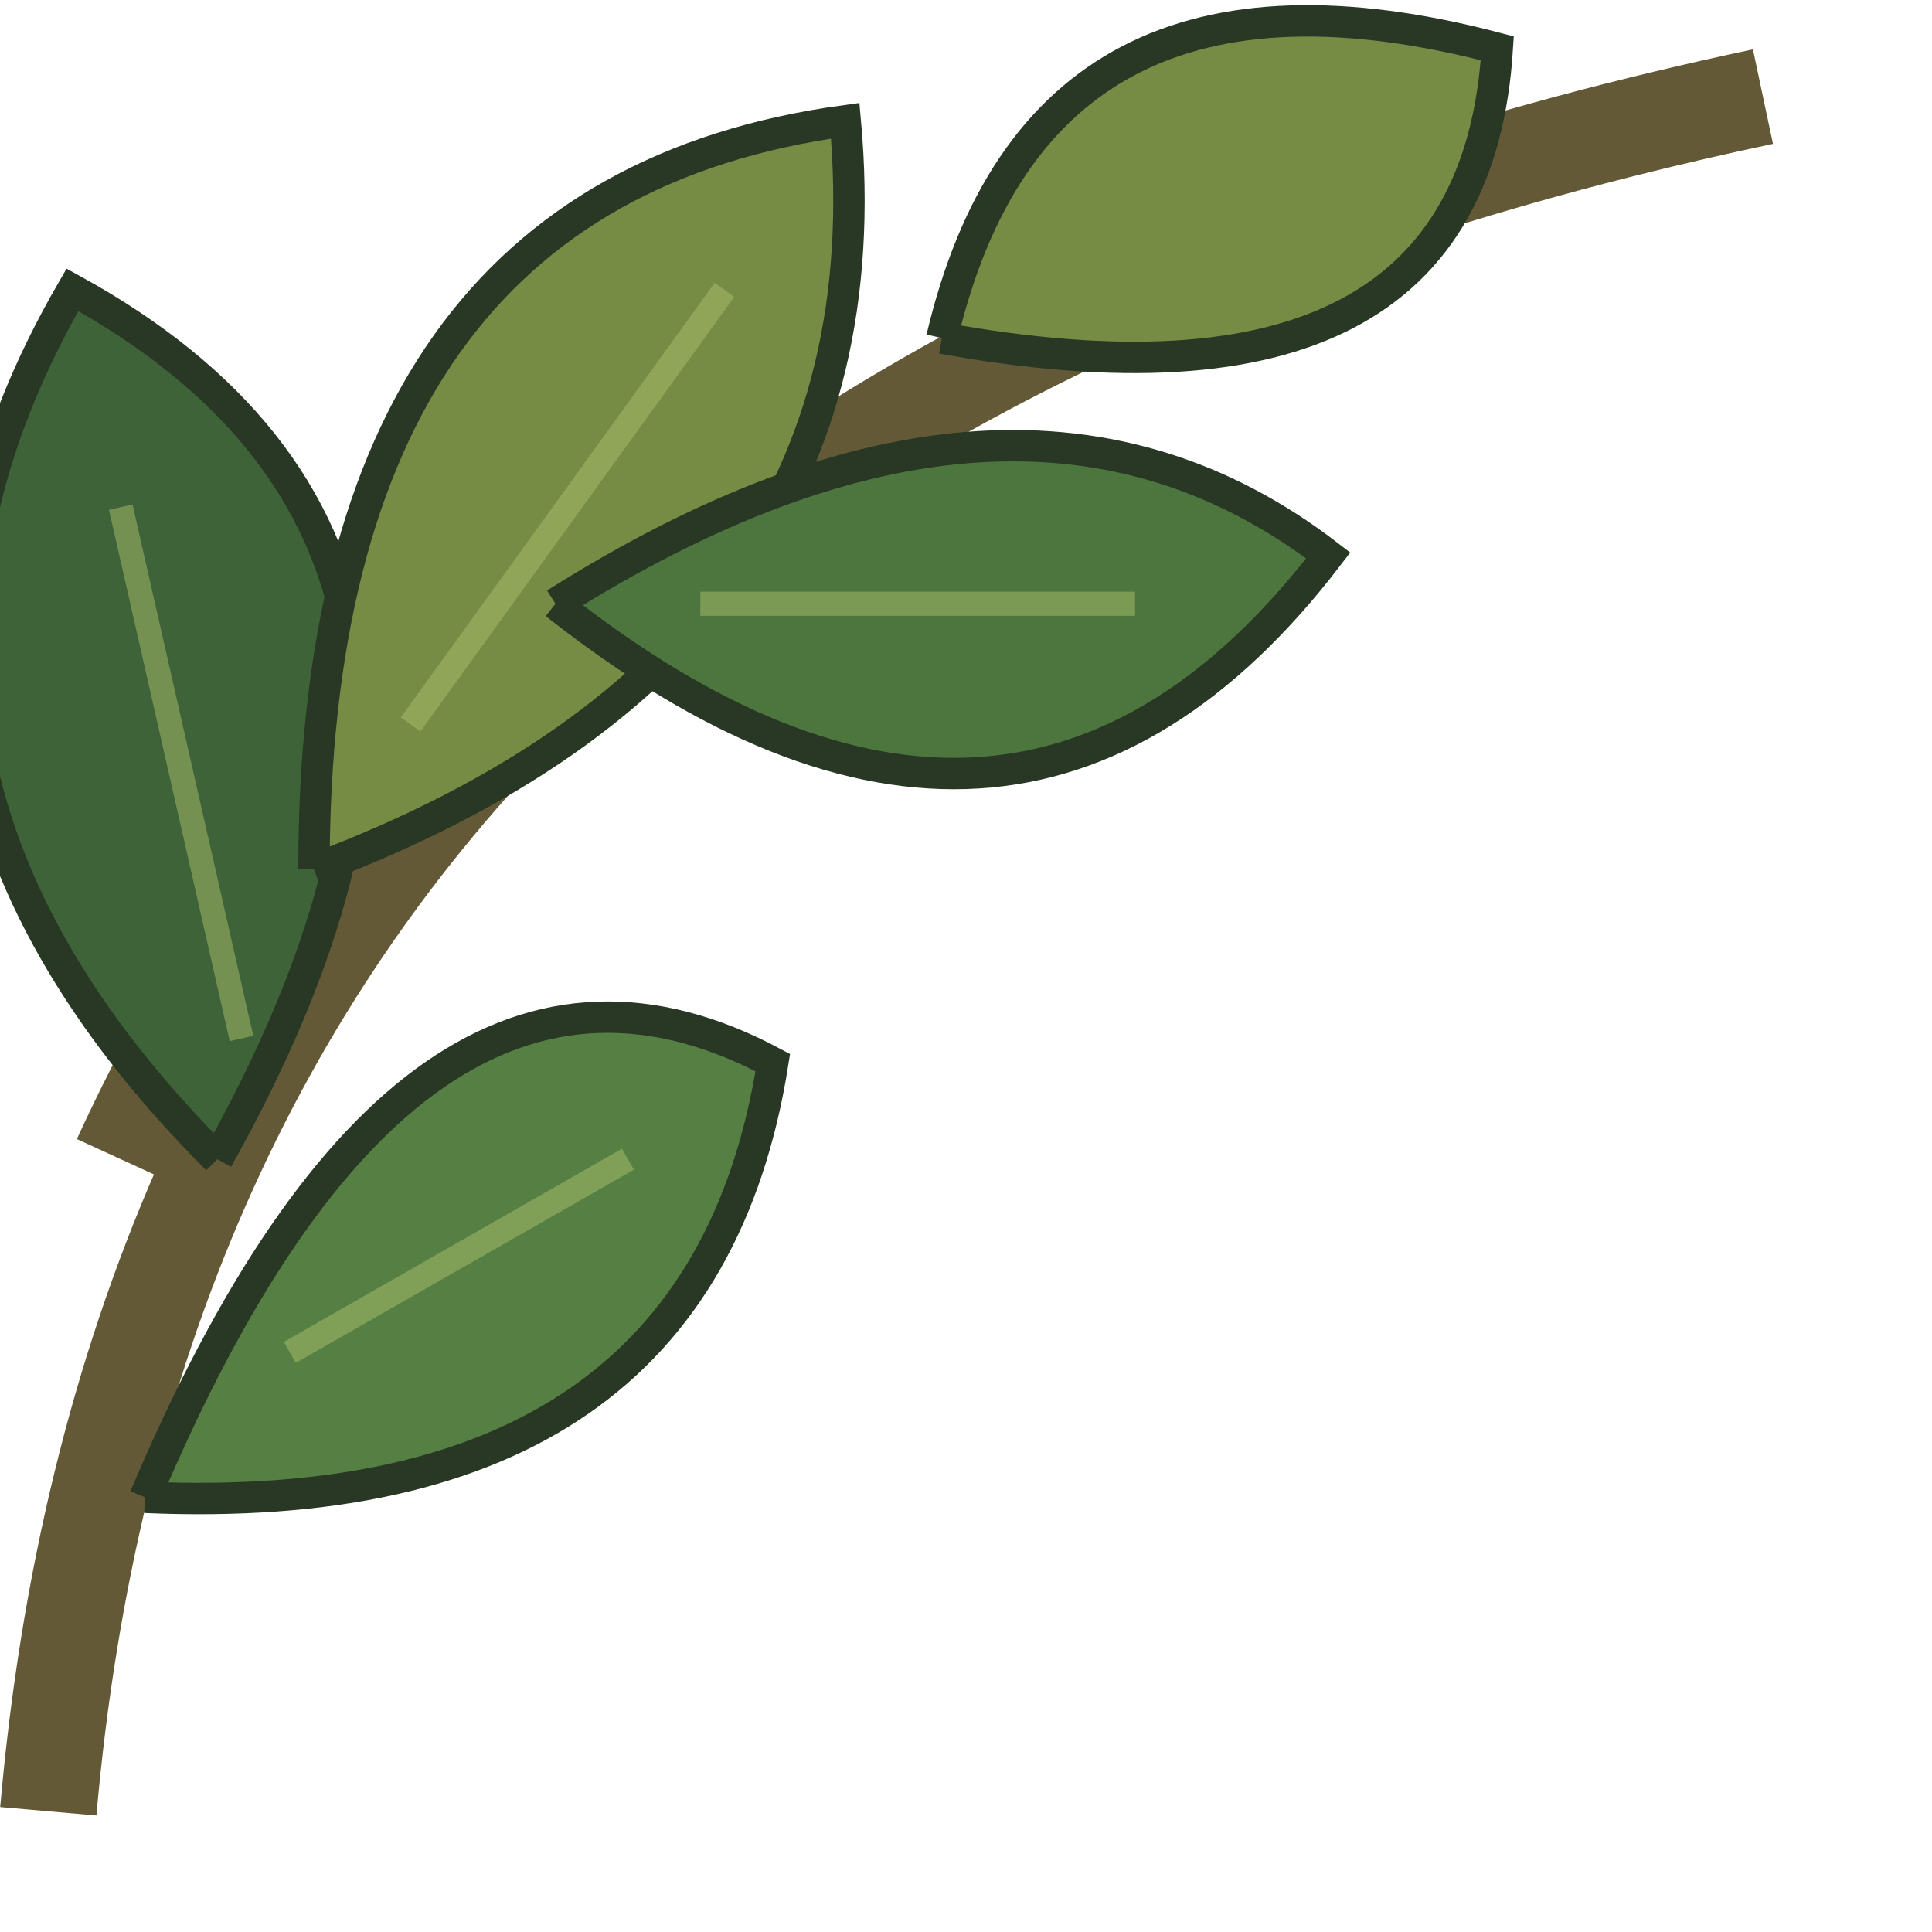
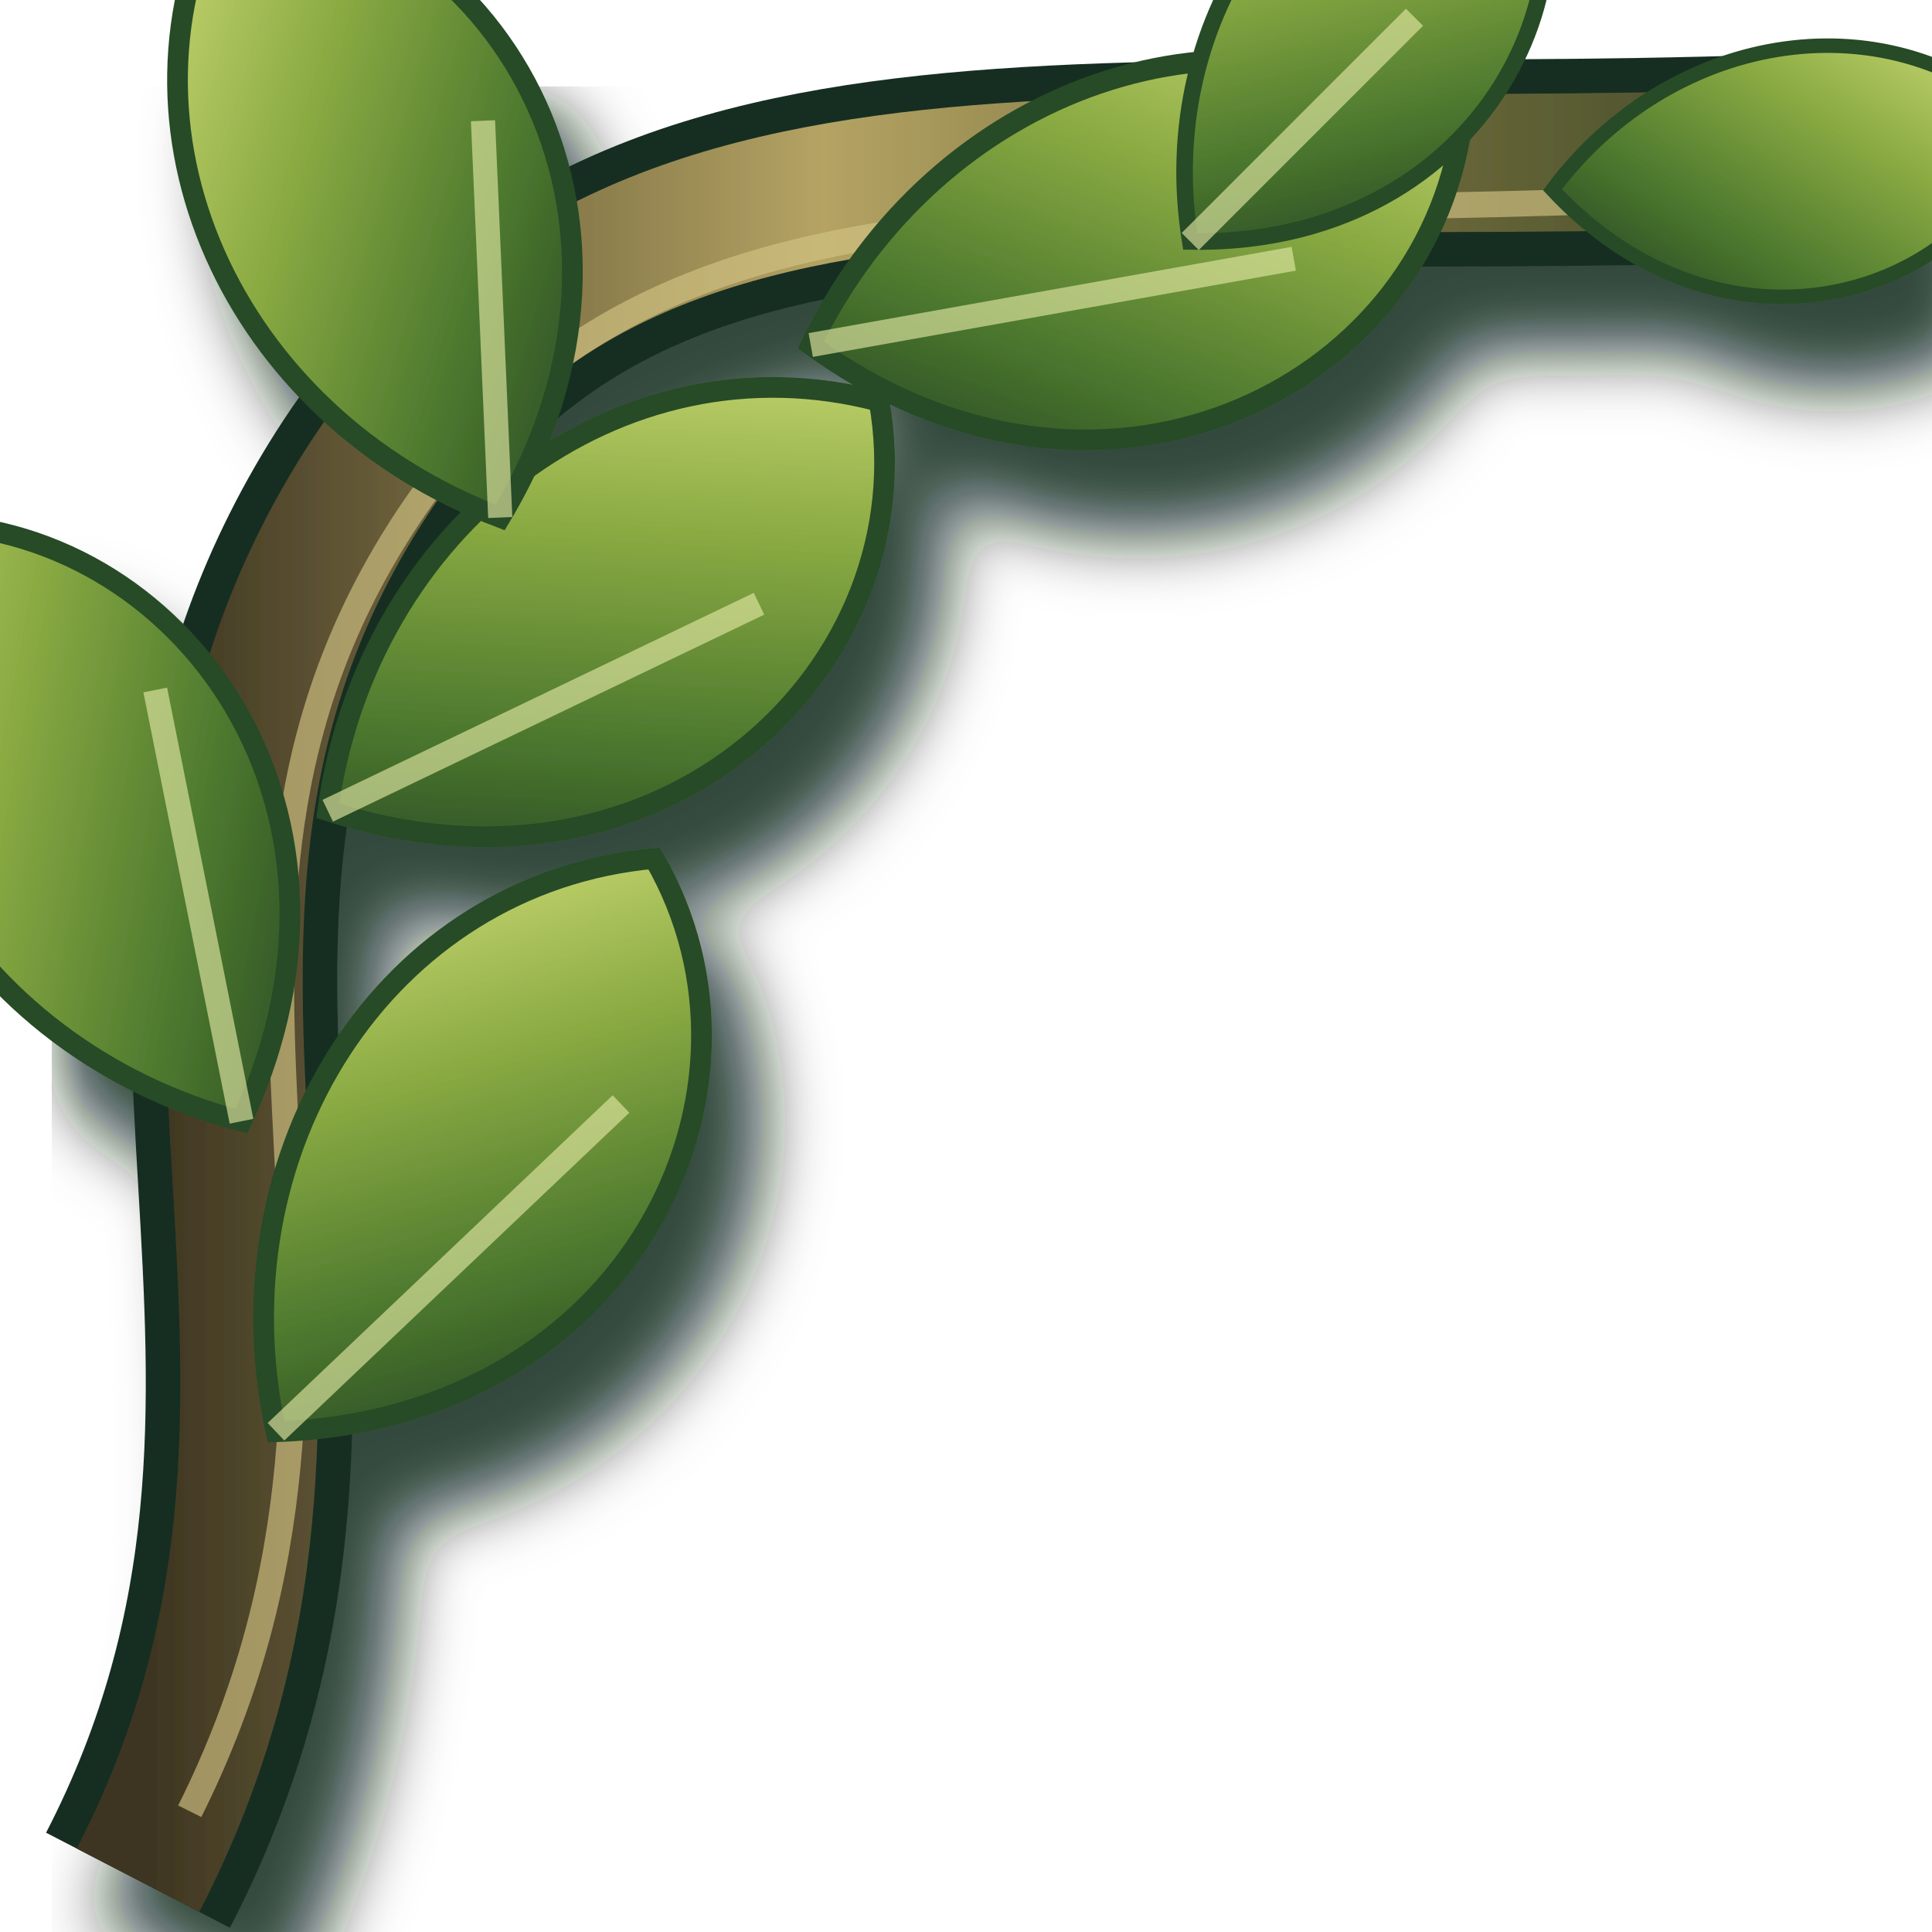
- <svg xmlns="http://www.w3.org/2000/svg" viewBox="0 0 80 80">
-   <path d="M2 75Q7 18 73 4M5 48Q16 24 37 20" fill="none" stroke="#635936" stroke-width="4" />
-   <g stroke="#283825" stroke-width="1.3">
-     <path d="M9 48Q-8 31 3 12Q23 23 9 48" fill="#3e6338" />
-     <path d="M13 36Q13 8 35 5Q37 27 13 36" fill="#768b43" />
-     <path d="M23 25Q42 13 55 23Q42 40 23 25" fill="#4d763f" />
-     <path d="M39 14Q43-3 62 2Q61 18 39 14" fill="#768b43" />
-     <path d="M6 62Q17 36 32 44Q29 63 6 62" fill="#568043" />
+ <svg xmlns="http://www.w3.org/2000/svg" viewBox="0 0 112 112">
+   <defs>
+     <linearGradient id="leaf" x1="0" y1="0" x2="1" y2="1">
+       <stop stop-color="#d0dc78" />
+       <stop offset=".35" stop-color="#8bab43" />
+       <stop offset=".68" stop-color="#4d792e" />
+       <stop offset="1" stop-color="#203f24" />
+     </linearGradient>
+     <linearGradient id="stem" x1="0" y1="0" x2="1" y2="0">
+       <stop stop-color="#3d3521" />
+       <stop offset=".4" stop-color="#b4a363" />
+       <stop offset=".65" stop-color="#7d7541" />
+       <stop offset="1" stop-color="#3f4828" />
+     </linearGradient>
+     <filter id="lift" x="-40%" y="-40%" width="190%" height="190%">
+       <feDropShadow dx="3" dy="5" stdDeviation="2" flood-color="#071711" flood-opacity=".8" />
+     </filter>
+     <path id="blade" d="M0 0C-14-9-18-27-8-39C7-35 14-15 0 0Z" />
+   </defs>
+   <g filter="url(#lift)">
+     <path d="M8 109C23 80 5 56 20 30S63 11 107 9" fill="none" stroke="#142d20" stroke-width="12" />
+     <path d="M8 109C23 80 5 56 20 30S63 11 107 9" fill="none" stroke="url(#stem)" stroke-width="8" />
+     <path d="M11 105C25 77 8 55 23 31S65 14 105 11" fill="none" stroke="#d3c383" stroke-opacity=".65" stroke-width="1.5" />
+     <g fill="url(#leaf)" stroke="#284b26" stroke-width="1.2">
+       <use href="#blade" transform="translate(16 83) rotate(45)" />
+       <use href="#blade" transform="translate(14 65) rotate(-18)" />
+       <use href="#blade" transform="translate(19 47) rotate(65)" />
+       <use href="#blade" transform="translate(29 30) rotate(-12)" />
+       <use href="#blade" transform="translate(47 20) rotate(83)" />
+       <use href="#blade" transform="translate(69 14) rotate(48) scale(.8)" />
+       <use href="#blade" transform="translate(90 11) rotate(94) scale(.7)" />
+     </g>
+     <path d="M16 83L36 64M14 65L9 40M19 47L44 35M29 30L28 7M47 20L75 15M69 14L82 1" stroke="#e0e6a1" stroke-width="1.4" stroke-opacity=".65" fill="none" />
  </g>
-   <path d="M10 43L5 21M17 30L30 12M29 25L47 25M12 56L26 48" stroke="#abc16c" stroke-opacity=".5" fill="none" />
</svg>
